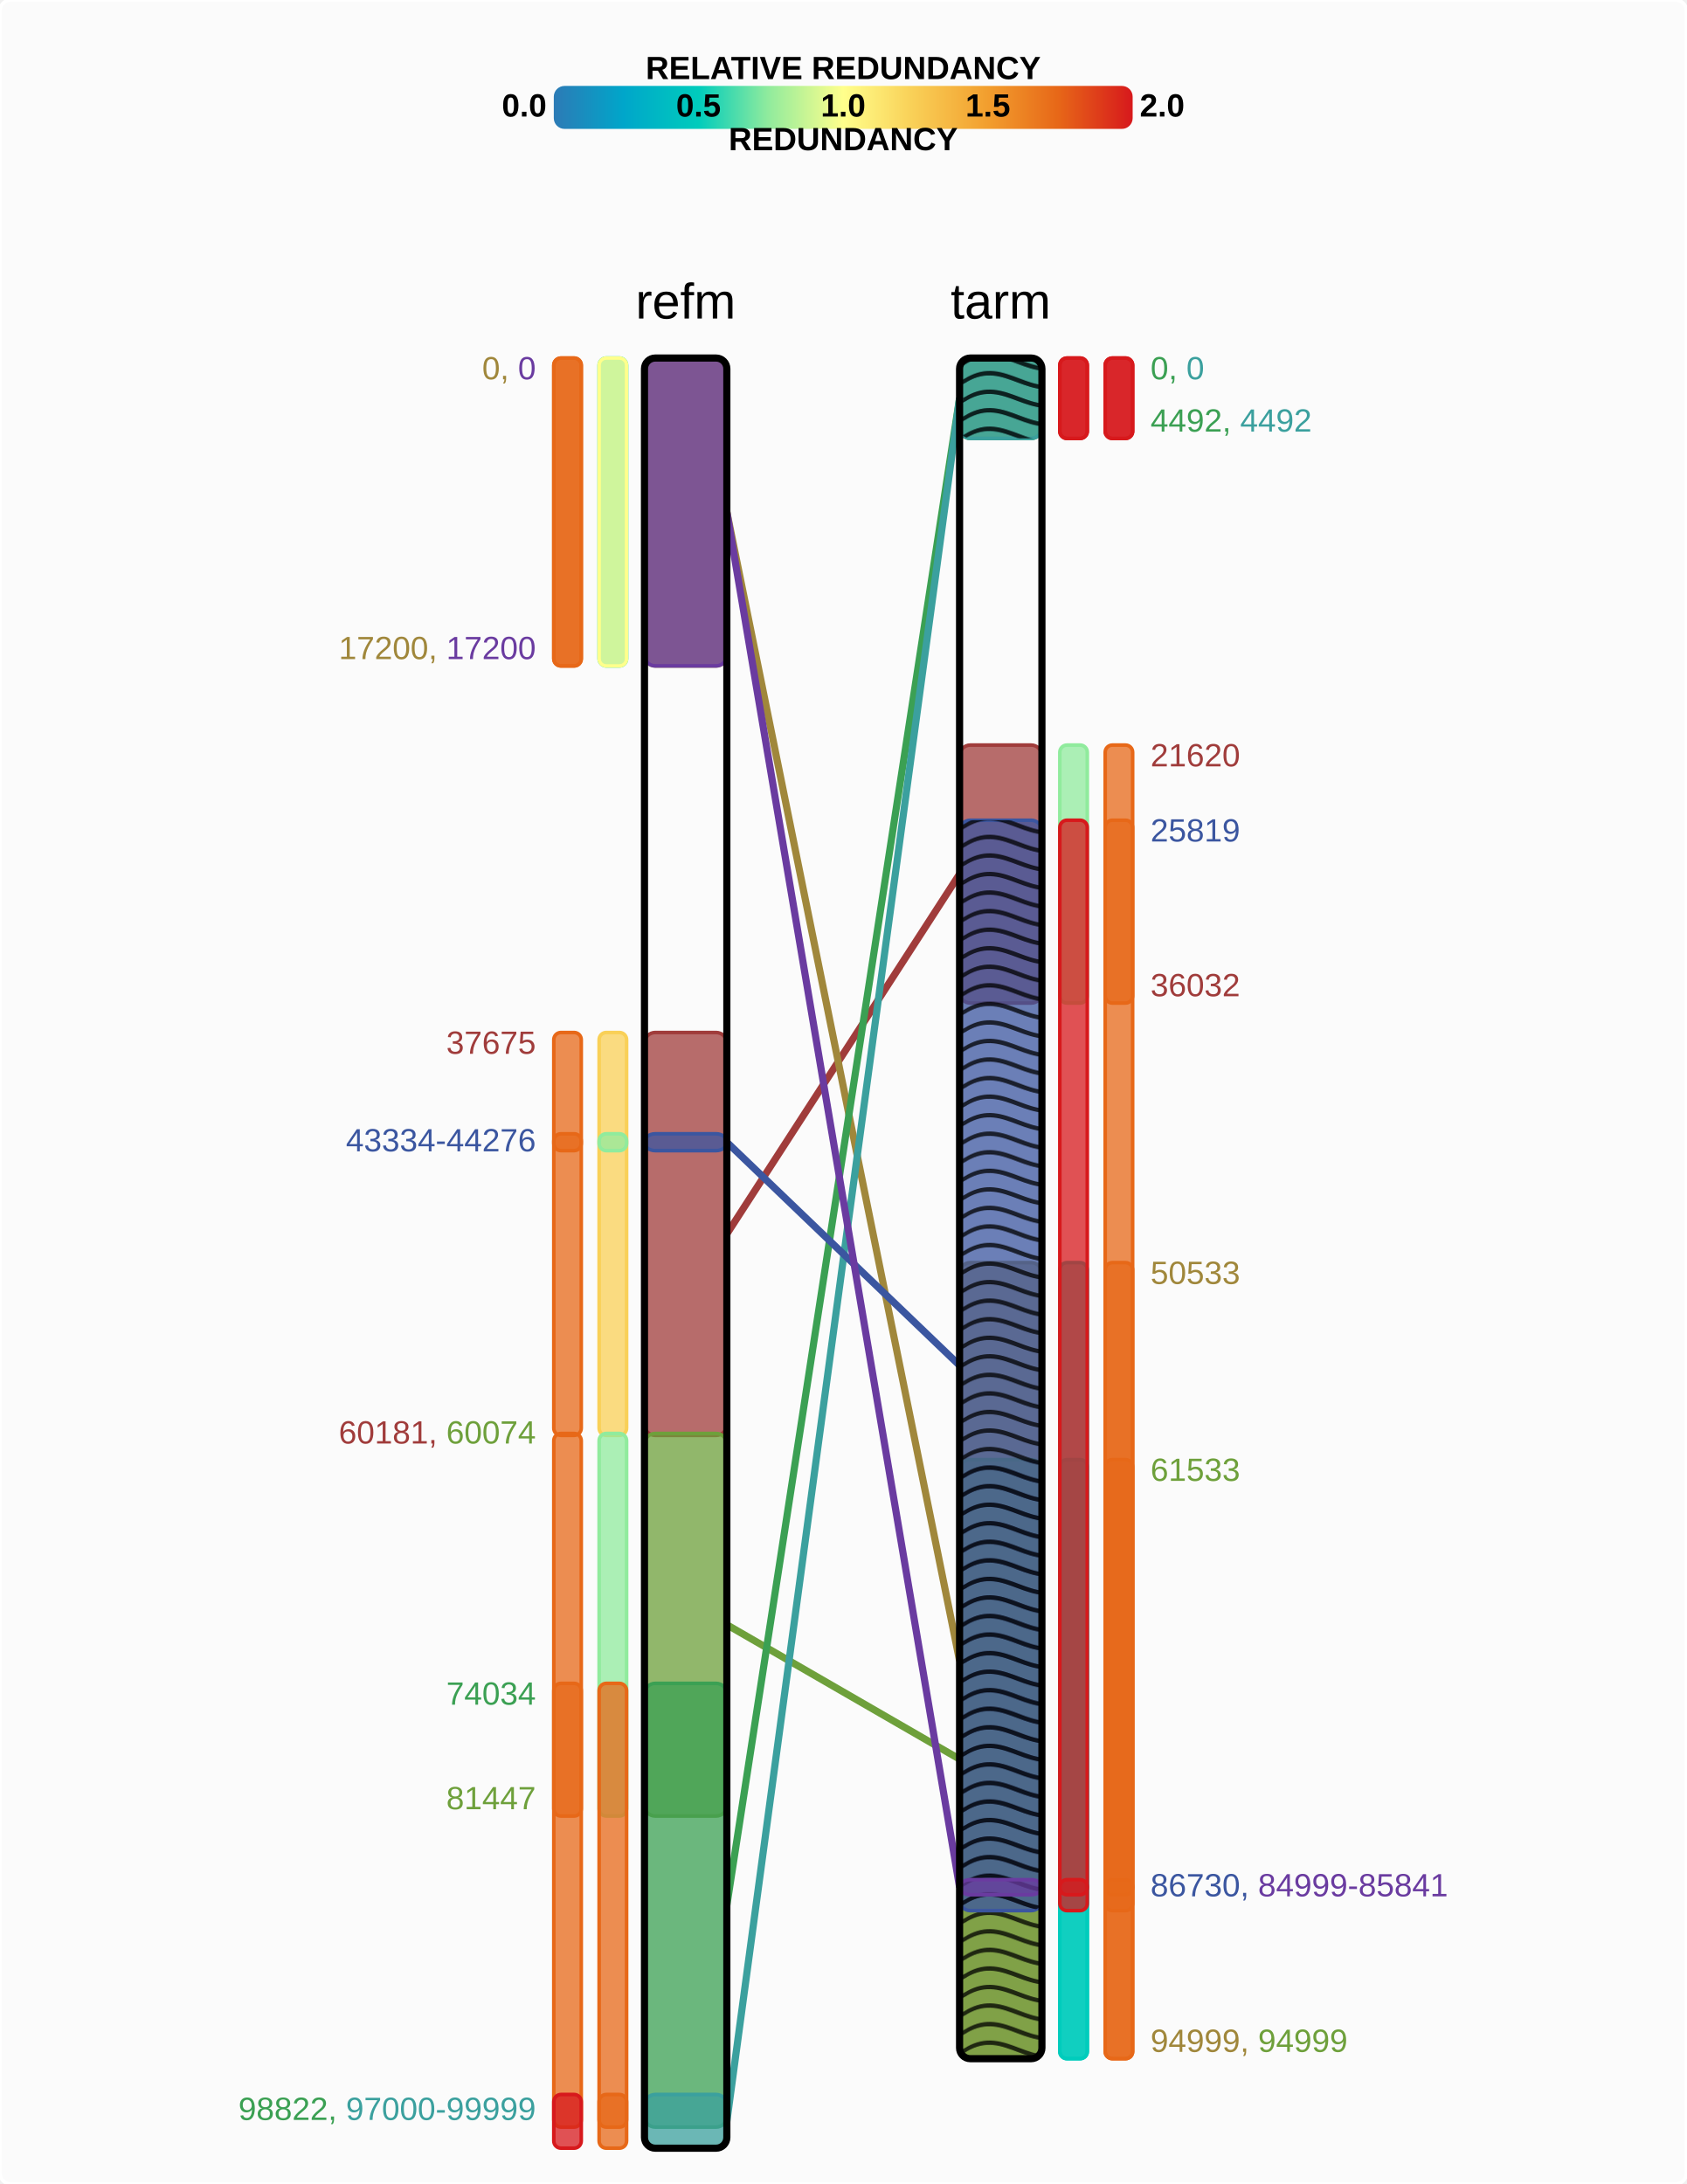
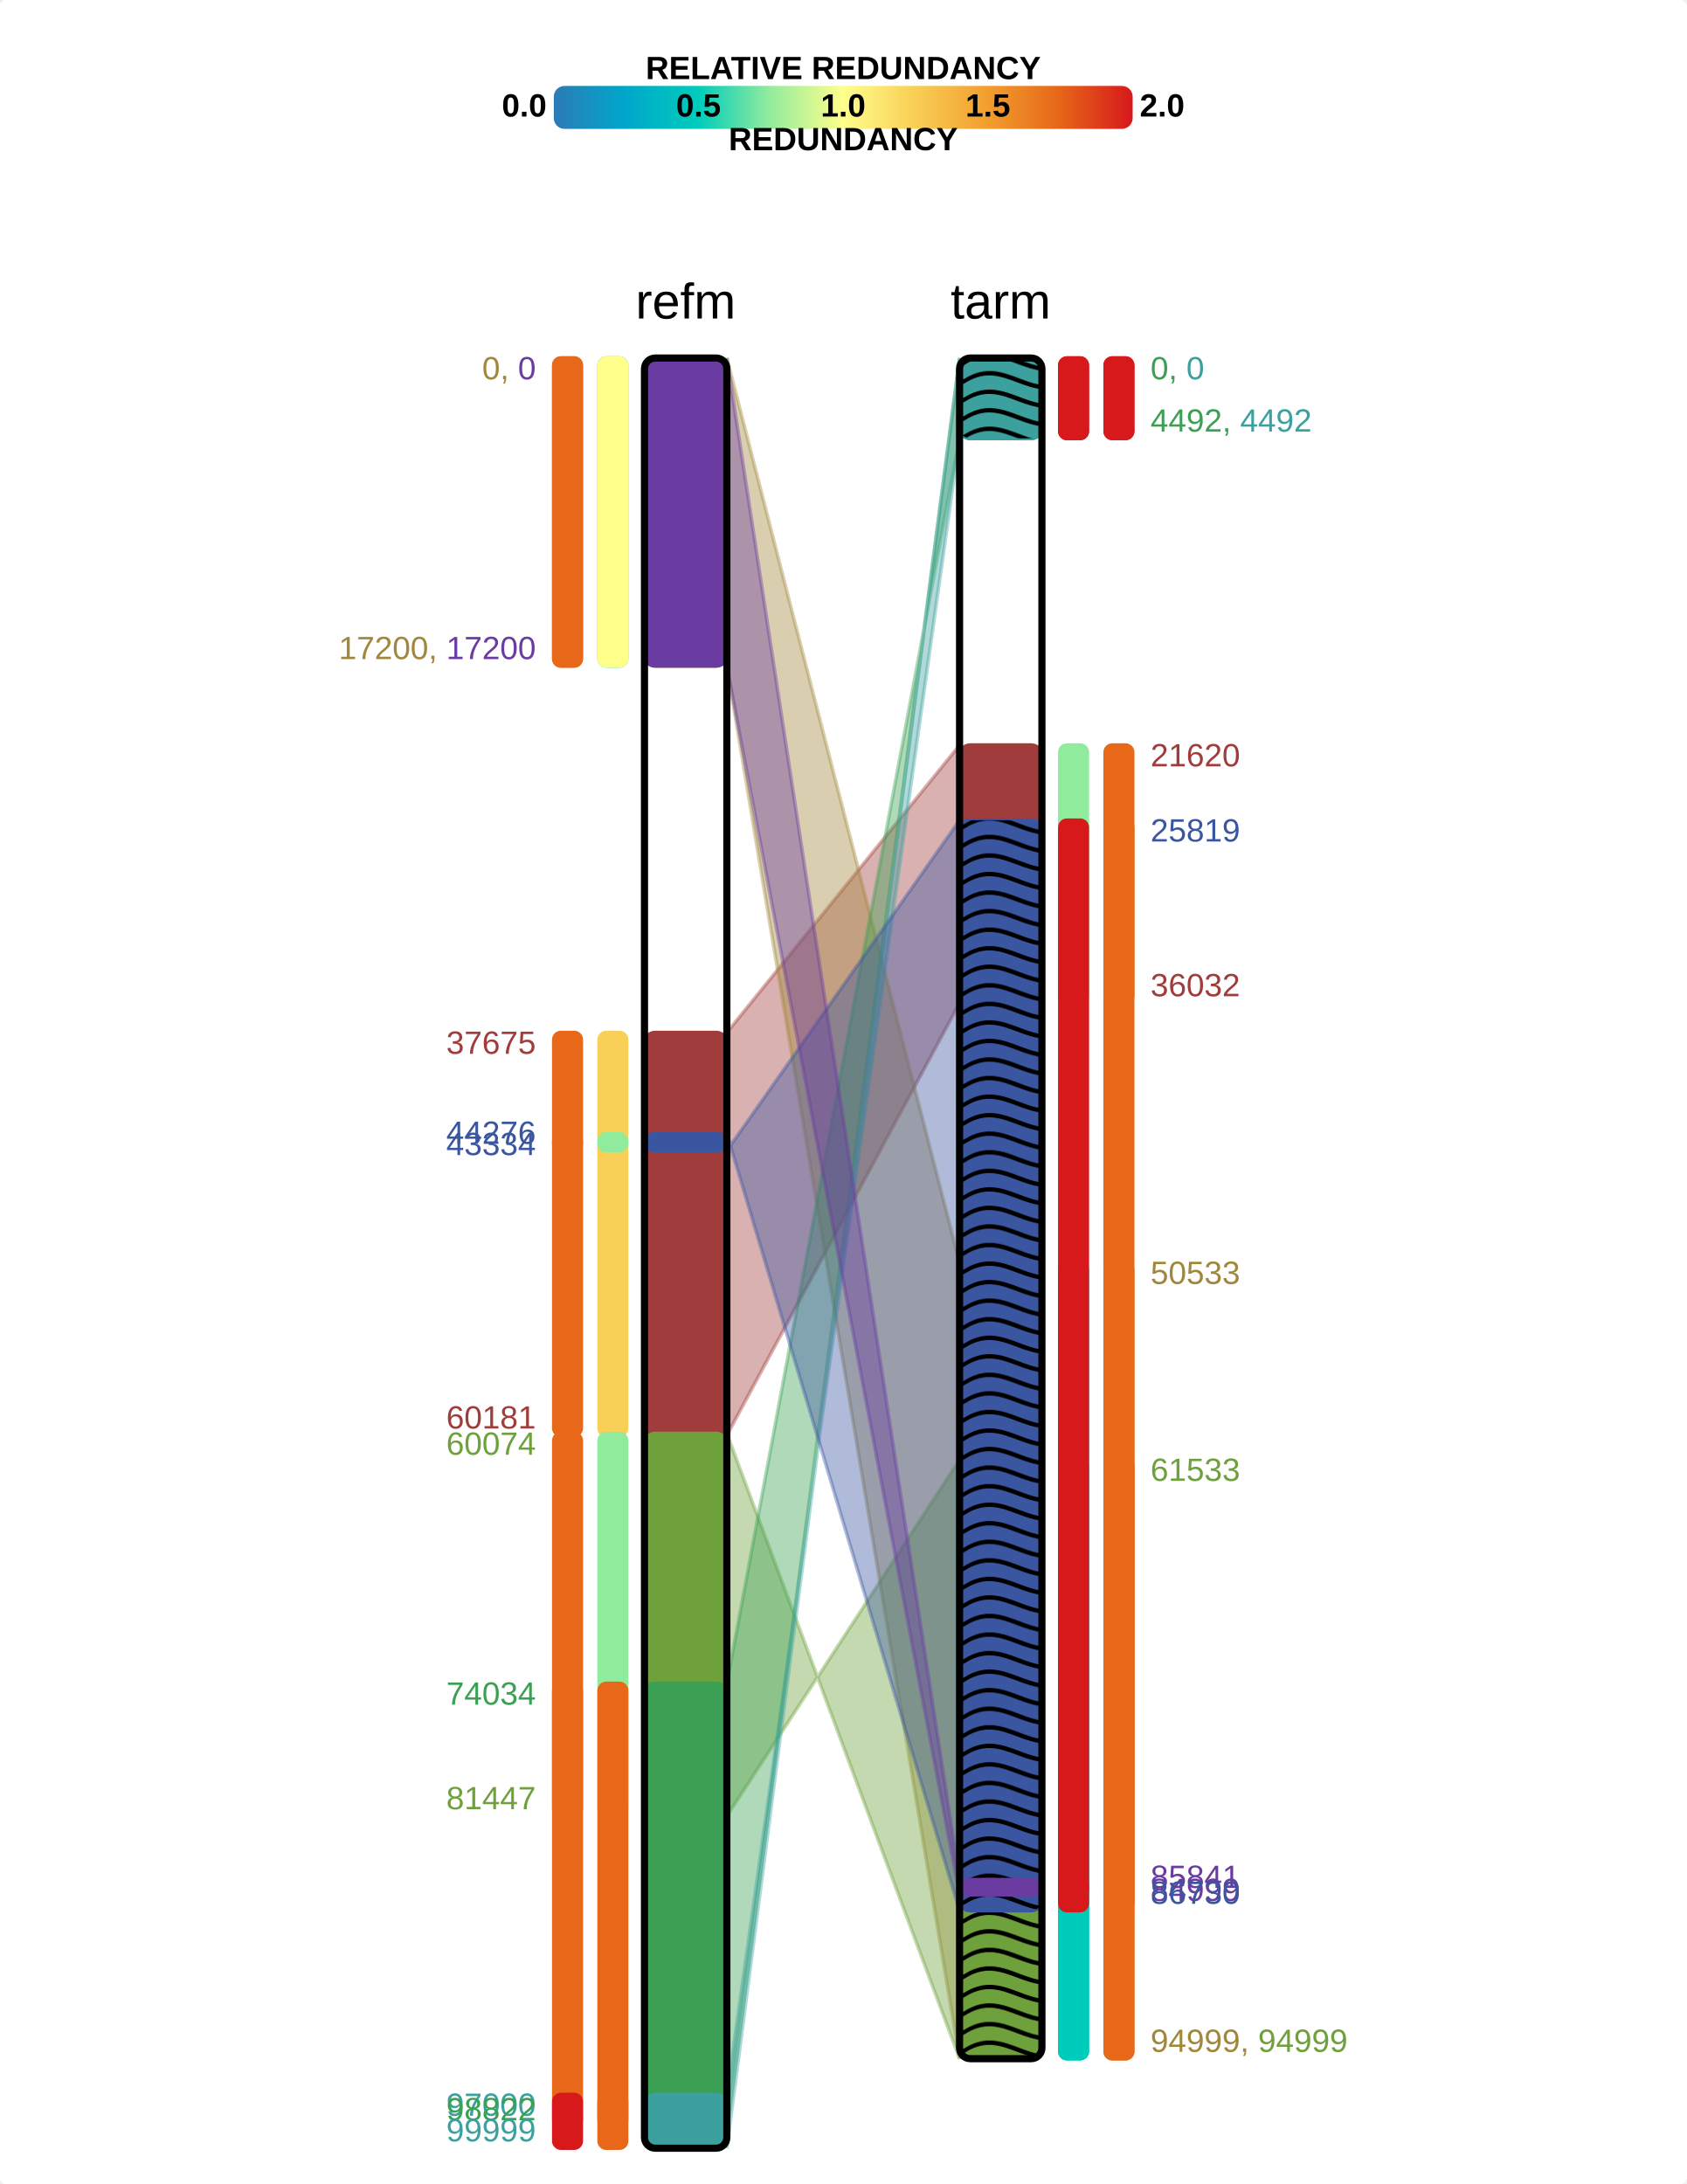
<svg xmlns="http://www.w3.org/2000/svg" width="471" height="610" id="svg2" version="1.1">
  <g id="layer1">
    <defs id="defs6211">
      <pattern id="Polkadots-large" patternTransform="translate(0,0)scale(10,10)" height="10" width="10" patternUnits="userSpaceOnUse">
        <circle id="circle4936" r="0.45" cy="0.810" cx="2.567" style="fill:black;stroke:none" />
        <circle id="circle4938" r="0.45" cy="2.33" cx="3.048" style="fill:black;stroke:none" />
        <circle id="circle4940" r="0.45" cy="2.415" cx="4.418" style="fill:black;stroke:none" />
        <circle id="circle4942" r="0.45" cy="3.029" cx="1.844" style="fill:black;stroke:none" />
        <circle id="circle4944" r="0.45" cy="1.363" cx="6.08" style="fill:black;stroke:none" />
        <circle id="circle4946" r="0.45" cy="4.413" cx="5.819" style="fill:black;stroke:none" />
        <circle id="circle4948" r="0.45" cy="4.048" cx="4.305" style="fill:black;stroke:none" />
        <circle id="circle4950" r="0.45" cy="3.045" cx="5.541" style="fill:black;stroke:none" />
        <circle id="circle4952" r="0.45" cy="5.527" cx="4.785" style="fill:black;stroke:none" />
        <circle id="circle4954" r="0.45" cy="5.184" cx="2.667" style="fill:black;stroke:none" />
        <circle id="circle4956" r="0.45" cy="1.448" cx="7.965" style="fill:black;stroke:none" />
        <circle id="circle4958" r="0.45" cy="5.049" cx="7.047" style="fill:black;stroke:none" />
        <circle id="circle4960" r="0.45" cy="0.895" cx="4.340" style="fill:black;stroke:none" />
        <circle id="circle4962" r="0.45" cy="0.340" cx="7.125" style="fill:black;stroke:none" />
        <circle id="circle4964" r="0.45" cy="1.049" cx="9.553" style="fill:black;stroke:none" />
        <circle id="circle4966" r="0.45" cy="2.689" cx="7.006" style="fill:black;stroke:none" />
        <circle id="circle4968" r="0.45" cy="2.689" cx="8.909" style="fill:black;stroke:none" />
        <circle id="circle4970" r="0.45" cy="4.407" cx="9.315" style="fill:black;stroke:none" />
        <circle id="circle4972" r="0.45" cy="3.870" cx="7.820" style="fill:black;stroke:none" />
        <circle id="circle4974" r="0.45" cy="5.948" cx="8.270" style="fill:black;stroke:none" />
        <circle id="circle4976" r="0.45" cy="7.428" cx="7.973" style="fill:black;stroke:none" />
        <circle id="circle4978" r="0.45" cy="8.072" cx="9.342" style="fill:black;stroke:none" />
        <circle id="circle4980" r="0.45" cy="9.315" cx="8.206" style="fill:black;stroke:none" />
        <circle id="circle4982" r="0.45" cy="9.475" cx="9.682" style="fill:black;stroke:none" />
        <circle id="circle4984" r="0.45" cy="6.186" cx="9.688" style="fill:black;stroke:none" />
        <circle id="circle4986" r="0.45" cy="6.296" cx="3.379" style="fill:black;stroke:none" />
        <circle id="circle4988" r="0.45" cy="8.204" cx="2.871" style="fill:black;stroke:none" />
        <circle id="circle4990" r="0.45" cy="8.719" cx="4.59" style="fill:black;stroke:none" />
        <circle id="circle4992" r="0.45" cy="9.671" cx="3.181" style="fill:black;stroke:none" />
        <circle id="circle4994" r="0.45" cy="7.315" cx="5.734" style="fill:black;stroke:none" />
        <circle id="circle4996" r="0.45" cy="6.513" cx="6.707" style="fill:black;stroke:none" />
        <circle id="circle4998" r="0.45" cy="9.670" cx="5.730" style="fill:black;stroke:none" />
        <circle id="circle5000" r="0.45" cy="8.373" cx="6.535" style="fill:black;stroke:none" />
        <circle id="circle5002" r="0.45" cy="7.154" cx="4.37" style="fill:black;stroke:none" />
        <circle id="circle5004" r="0.45" cy="7.25" cx="0.622" style="fill:black;stroke:none" />
        <circle id="circle5006" r="0.45" cy="5.679" cx="0.831" style="fill:black;stroke:none" />
        <circle id="circle5008" r="0.45" cy="8.519" cx="1.257" style="fill:black;stroke:none" />
        <circle id="circle5010" r="0.45" cy="6.877" cx="1.989" style="fill:black;stroke:none" />
        <circle id="circle5012" r="0.45" cy="3.181" cx="0.374" style="fill:black;stroke:none" />
        <circle id="circle5014" r="0.45" cy="1.664" cx="1.166" style="fill:black;stroke:none" />
        <circle id="circle5016" r="0.45" cy="0.093" cx="1.151" style="fill:black;stroke:none" />
        <circle id="circle5018" r="0.45" cy="10.093" cx="1.151" style="fill:black;stroke:none" />
        <circle id="circle5020" r="0.45" cy="4.451" cx="1.302" style="fill:black;stroke:none" />
        <circle id="circle5022" r="0.45" cy="3.763" cx="3.047" style="fill:black;stroke:none" />
      </pattern>
    </defs>
    <defs id="ffff">
      <pattern id="Wavy" height="5.181" width="30.0" patternUnits="userSpaceOnUse">
        <path id="path5114" d="M 7.597,0.061 C 5.079,-0.187 2.656,0.302 -0.01,1.788 L -0.01,3.061 C 2.773,1.431 5.173,1.052 7.472,1.280 C 9.770,1.508 11.969,2.361 14.253,3.218 C 18.820,4.931 23.804,6.676 30.066,3.061 L 30.062,1.788 C 23.622,5.497 19.246,3.770 14.691,2.061 C 12.413,1.207 10.115,0.311 7.597,0.061 z " style="fill:black;stroke:none;" />
      </pattern>
    </defs>
    <defs id="defs6219">
      <pattern id="xtrace" height="20.0" width="20.0" patternUnits="userSpaceOnUse">
        <path style="fill:#000000;stroke:#000000;stroke-width:0.30;stroke-linecap:butt;stroke-linejoin:miter;stroke-opacity:1;stroke-miterlimit:0;stroke-dasharray:none;fill-opacity:1" d="m 0.0,10.0 25,-25.0 0,5 -25,25 z" id="path7213" />
        <path style="fill:#000000;fill-opacity:1;stroke:#000000;stroke-width:0.30;stroke-linecap:butt;stroke-linejoin:miter;stroke-miterlimit:0;stroke-opacity:1;stroke-dasharray:none" d="m 0.0,30.0 25,-25.0 0,5 -25,25 z" id="path7213-8" />
        <path style="fill:#000000;fill-opacity:1;stroke:#000000;stroke-width:0.30;stroke-linecap:butt;stroke-linejoin:miter;stroke-miterlimit:0;stroke-opacity:1;stroke-dasharray:none" d="m 0.0,50.0 25,-25.0 0,5 -25,25 z" id="path7213-9" />
        <path style="fill:#000000;fill-opacity:1;stroke:#000000;stroke-width:0.30;stroke-linecap:butt;stroke-linejoin:miter;stroke-miterlimit:0;stroke-opacity:1;stroke-dasharray:none" d="m 0.0,70.0 25,-25.0 0,5 -25,25 z" id="path7213-10" />
        <path style="fill:#000000;fill-opacity:1;stroke:#000000;stroke-width:0.30;stroke-linecap:butt;stroke-linejoin:miter;stroke-miterlimit:0;stroke-opacity:1;stroke-dasharray:none" d="m 0.0,90.0 25,-25.0 0,5 -25,25 z" id="path7213-11" />
        <path style="fill:#000000;fill-opacity:1;stroke:#000000;stroke-width:0.30;stroke-linecap:butt;stroke-linejoin:miter;stroke-miterlimit:0;stroke-opacity:1;stroke-dasharray:none" d="m m 0.0,110.0 25,-25.0 0,05 -25,25 z" id="path7213-12" />
      </pattern>
    </defs>
    <defs id="defs4">
      <pattern id="dallas" patternTransform="translate(106.5938,206.9062)" height="4.75" width="4.75" patternUnits="userSpaceOnUse">
        <path style="fill:none;stroke:#000000;stroke-width:1;stroke-linecap:butt;stroke-linejoin:miter;stroke-miterlimit:0;stroke-opacity:1;stroke-dasharray:none" d="m -0.008,2.376 4.763,0" id="path2985" />
        <path style="fill:none;stroke:#000000;stroke-width:1;stroke-linecap:butt;stroke-linejoin:miter;stroke-miterlimit:0;stroke-opacity:1;stroke-dasharray:none" d="m 2.373,-0.006 0,4.763" id="path2985-1" />
      </pattern>
    </defs>
    <defs id="defs4">
      <pattern id="lineX" patternTransform="translate(106.5938,206.9062)" height="4.75" width="4.75" patternUnits="userSpaceOnUse">
        <path style="fill:none;stroke:#000000;stroke-width:1;stroke-linecap:butt;stroke-linejoin:miter;stroke-miterlimit:0;stroke-opacity:1;stroke-dasharray:none" d="m -0.008,2.376 4.763,0" id="path2985" />
      </pattern>
    </defs>
    <defs id="defs4">
      <pattern id="stripeX" patternTransform="translate(106.5938,206.9062)" height="4.75" width="4.75" patternUnits="userSpaceOnUse">
        <path style="fill:none;stroke:#000000;stroke-width:1;stroke-linecap:butt;stroke-linejoin:miter;stroke-miterlimit:0;stroke-opacity:1;stroke-dasharray:none" d="m 2.373,-0.006 0,4.763" id="path2985-1" />
      </pattern>
    </defs>
-     <rect style="fill:white;stroke:white;fill-opacity:0.75;stroke-width:1;stroke-miterlimit:4;stroke-dasharray:none" id="rect3777" width="471.00" height="610.00" x="0.00" y="0.00" ry="3" />
+     <rect style="fill:white;stroke:white;fill-opacity:1;stroke-width:1;stroke-miterlimit:4;stroke-dasharray:none" id="rect3777" width="471.00" height="610.00" x="0.00" y="0.00" ry="3" />
    <text id="tspan3804" x="191.50" y="85.00" dominant-baseline="middle" transform="" style="font-size:14px;font-style:normal;font-variant:normal;font-weight:normal;font-stretch:normal;fill:black;fill-opacity:1;text-align:start;line-height:125%%;writing-mode:lr-tb;text-anchor:middle;font-family:Arial;-inkscape-font-specification:Arial">refm</text>
    <text id="tspan3804" x="279.50" y="85.00" dominant-baseline="middle" transform="" style="font-size:14px;font-style:normal;font-variant:normal;font-weight:normal;font-stretch:normal;fill:black;fill-opacity:1;text-align:start;line-height:125%%;writing-mode:lr-tb;text-anchor:middle;font-family:Arial;-inkscape-font-specification:Arial">tarm</text>
    <text id="tspan3804" x="149.67" y="100.00" dominant-baseline="text-before-edge" transform="" style="font-size:9px;font-style:normal;font-variant:normal;font-weight:normal;font-stretch:normal;fill:black;fill-opacity:1;text-align:start;line-height:125%%;writing-mode:lr-tb;text-anchor:end;font-family:Arial;-inkscape-font-specification:Arial">
      <tspan id="1" style="fill:#A0873B">0, </tspan>
      <tspan id="6" style="fill:#6A3BA0">0</tspan>
    </text>
    <text id="tspan3804" x="149.67" y="186.00" dominant-baseline="text-after-edge" transform="" style="font-size:9px;font-style:normal;font-variant:normal;font-weight:normal;font-stretch:normal;fill:black;fill-opacity:1;text-align:start;line-height:125%%;writing-mode:lr-tb;text-anchor:end;font-family:Arial;-inkscape-font-specification:Arial">
      <tspan id="1" style="fill:#A0873B">17200, </tspan>
      <tspan id="6" style="fill:#6A3BA0">17200</tspan>
    </text>
    <text id="tspan3804" x="149.67" y="288.38" dominant-baseline="text-before-edge" transform="" style="font-size:9px;font-style:normal;font-variant:normal;font-weight:normal;font-stretch:normal;fill:black;fill-opacity:1;text-align:start;line-height:125%%;writing-mode:lr-tb;text-anchor:end;font-family:Arial;-inkscape-font-specification:Arial">
      <tspan id="0" style="fill:#A03C3B">37675</tspan>
    </text>
-     <text id="tspan3804" x="149.67" y="319.02" dominant-baseline="middle" transform="" style="font-size:9px;font-style:normal;font-variant:normal;font-weight:normal;font-stretch:normal;fill:black;fill-opacity:1;text-align:start;line-height:125%%;writing-mode:lr-tb;text-anchor:end;font-family:Arial;-inkscape-font-specification:Arial">
-       <tspan id="5" style="fill:#3B56A0">43334-44276</tspan>
-     </text>
-     <text id="tspan3804" x="149.67" y="400.63" dominant-baseline="middle" transform="" style="font-size:9px;font-style:normal;font-variant:normal;font-weight:normal;font-stretch:normal;fill:black;fill-opacity:1;text-align:start;line-height:125%%;writing-mode:lr-tb;text-anchor:end;font-family:Arial;-inkscape-font-specification:Arial">
-       <tspan id="0" style="fill:#A03C3B">60181, </tspan>
+     <text id="tspan3804" x="149.67" y="316.67" dominant-baseline="text-before-edge" transform="" style="font-size:9px;font-style:normal;font-variant:normal;font-weight:normal;font-stretch:normal;fill:black;fill-opacity:1;text-align:start;line-height:125%%;writing-mode:lr-tb;text-anchor:end;font-family:Arial;-inkscape-font-specification:Arial">
+       <tspan id="5" style="fill:#3B56A0">43334</tspan>
+     </text>
+     <text id="tspan3804" x="149.67" y="321.38" dominant-baseline="text-after-edge" transform="" style="font-size:9px;font-style:normal;font-variant:normal;font-weight:normal;font-stretch:normal;fill:black;fill-opacity:1;text-align:start;line-height:125%%;writing-mode:lr-tb;text-anchor:end;font-family:Arial;-inkscape-font-specification:Arial">
+       <tspan id="5" style="fill:#3B56A0">44276</tspan>
+     </text>
+     <text id="tspan3804" x="149.67" y="400.37" dominant-baseline="text-before-edge" transform="" style="font-size:9px;font-style:normal;font-variant:normal;font-weight:normal;font-stretch:normal;fill:black;fill-opacity:1;text-align:start;line-height:125%%;writing-mode:lr-tb;text-anchor:end;font-family:Arial;-inkscape-font-specification:Arial">
      <tspan id="2" style="fill:#6EA03B">60074</tspan>
+     </text>
+     <text id="tspan3804" x="149.67" y="400.90" dominant-baseline="text-after-edge" transform="" style="font-size:9px;font-style:normal;font-variant:normal;font-weight:normal;font-stretch:normal;fill:black;fill-opacity:1;text-align:start;line-height:125%%;writing-mode:lr-tb;text-anchor:end;font-family:Arial;-inkscape-font-specification:Arial">
+       <tspan id="0" style="fill:#A03C3B">60181</tspan>
    </text>
    <text id="tspan3804" x="149.67" y="470.17" dominant-baseline="text-before-edge" transform="" style="font-size:9px;font-style:normal;font-variant:normal;font-weight:normal;font-stretch:normal;fill:black;fill-opacity:1;text-align:start;line-height:125%%;writing-mode:lr-tb;text-anchor:end;font-family:Arial;-inkscape-font-specification:Arial">
      <tspan id="3" style="fill:#3BA053">74034</tspan>
    </text>
    <text id="tspan3804" x="149.67" y="507.24" dominant-baseline="text-after-edge" transform="" style="font-size:9px;font-style:normal;font-variant:normal;font-weight:normal;font-stretch:normal;fill:black;fill-opacity:1;text-align:start;line-height:125%%;writing-mode:lr-tb;text-anchor:end;font-family:Arial;-inkscape-font-specification:Arial">
      <tspan id="2" style="fill:#6EA03B">81447</tspan>
    </text>
-     <text id="tspan3804" x="149.67" y="589.56" dominant-baseline="middle" transform="" style="font-size:9px;font-style:normal;font-variant:normal;font-weight:normal;font-stretch:normal;fill:black;fill-opacity:1;text-align:start;line-height:125%%;writing-mode:lr-tb;text-anchor:end;font-family:Arial;-inkscape-font-specification:Arial">
-       <tspan id="3" style="fill:#3BA053">98822, </tspan>
-       <tspan id="4" style="fill:#3BA09E">97000-99999</tspan>
+     <text id="tspan3804" x="149.67" y="585.00" dominant-baseline="text-before-edge" transform="" style="font-size:9px;font-style:normal;font-variant:normal;font-weight:normal;font-stretch:normal;fill:black;fill-opacity:1;text-align:start;line-height:125%%;writing-mode:lr-tb;text-anchor:end;font-family:Arial;-inkscape-font-specification:Arial">
+       <tspan id="4" style="fill:#3BA09E">97000</tspan>
+     </text>
+     <text id="tspan3804" x="149.67" y="594.11" dominant-baseline="text-after-edge" transform="" style="font-size:9px;font-style:normal;font-variant:normal;font-weight:normal;font-stretch:normal;fill:black;fill-opacity:1;text-align:start;line-height:125%%;writing-mode:lr-tb;text-anchor:end;font-family:Arial;-inkscape-font-specification:Arial">
+       <tspan id="3" style="fill:#3BA053">98822</tspan>
+     </text>
+     <text id="tspan3804" x="149.67" y="600.00" dominant-baseline="text-after-edge" transform="" style="font-size:9px;font-style:normal;font-variant:normal;font-weight:normal;font-stretch:normal;fill:black;fill-opacity:1;text-align:start;line-height:125%%;writing-mode:lr-tb;text-anchor:end;font-family:Arial;-inkscape-font-specification:Arial">
+       <tspan id="4" style="fill:#3BA09E">99999</tspan>
    </text>
    <text id="tspan3804" x="321.33" y="100.00" dominant-baseline="text-before-edge" transform="" style="font-size:9px;font-style:normal;font-variant:normal;font-weight:normal;font-stretch:normal;fill:black;fill-opacity:1;text-align:start;line-height:125%%;writing-mode:lr-tb;text-anchor:start;font-family:Arial;-inkscape-font-specification:Arial">
      <tspan id="3" style="fill:#3BA053">0, </tspan>
      <tspan id="4" style="fill:#3BA09E">0</tspan>
    </text>
    <text id="tspan3804" x="321.33" y="122.46" dominant-baseline="text-after-edge" transform="" style="font-size:9px;font-style:normal;font-variant:normal;font-weight:normal;font-stretch:normal;fill:black;fill-opacity:1;text-align:start;line-height:125%%;writing-mode:lr-tb;text-anchor:start;font-family:Arial;-inkscape-font-specification:Arial">
      <tspan id="3" style="fill:#3BA053">4492, </tspan>
      <tspan id="4" style="fill:#3BA09E">4492</tspan>
    </text>
    <text id="tspan3804" x="321.33" y="208.10" dominant-baseline="text-before-edge" transform="" style="font-size:9px;font-style:normal;font-variant:normal;font-weight:normal;font-stretch:normal;fill:black;fill-opacity:1;text-align:start;line-height:125%%;writing-mode:lr-tb;text-anchor:start;font-family:Arial;-inkscape-font-specification:Arial">
      <tspan id="0" style="fill:#A03C3B">21620</tspan>
    </text>
    <text id="tspan3804" x="321.33" y="229.09" dominant-baseline="text-before-edge" transform="" style="font-size:9px;font-style:normal;font-variant:normal;font-weight:normal;font-stretch:normal;fill:black;fill-opacity:1;text-align:start;line-height:125%%;writing-mode:lr-tb;text-anchor:start;font-family:Arial;-inkscape-font-specification:Arial">
      <tspan id="5" style="fill:#3B56A0">25819</tspan>
    </text>
    <text id="tspan3804" x="321.33" y="280.16" dominant-baseline="text-after-edge" transform="" style="font-size:9px;font-style:normal;font-variant:normal;font-weight:normal;font-stretch:normal;fill:black;fill-opacity:1;text-align:start;line-height:125%%;writing-mode:lr-tb;text-anchor:start;font-family:Arial;-inkscape-font-specification:Arial">
      <tspan id="0" style="fill:#A03C3B">36032</tspan>
    </text>
    <text id="tspan3804" x="321.33" y="352.66" dominant-baseline="text-before-edge" transform="" style="font-size:9px;font-style:normal;font-variant:normal;font-weight:normal;font-stretch:normal;fill:black;fill-opacity:1;text-align:start;line-height:125%%;writing-mode:lr-tb;text-anchor:start;font-family:Arial;-inkscape-font-specification:Arial">
      <tspan id="1" style="fill:#A0873B">50533</tspan>
    </text>
    <text id="tspan3804" x="321.33" y="407.67" dominant-baseline="text-before-edge" transform="" style="font-size:9px;font-style:normal;font-variant:normal;font-weight:normal;font-stretch:normal;fill:black;fill-opacity:1;text-align:start;line-height:125%%;writing-mode:lr-tb;text-anchor:start;font-family:Arial;-inkscape-font-specification:Arial">
      <tspan id="2" style="fill:#6EA03B">61533</tspan>
    </text>
-     <text id="tspan3804" x="321.33" y="527.10" dominant-baseline="middle" transform="" style="font-size:9px;font-style:normal;font-variant:normal;font-weight:normal;font-stretch:normal;fill:black;fill-opacity:1;text-align:start;line-height:125%%;writing-mode:lr-tb;text-anchor:start;font-family:Arial;-inkscape-font-specification:Arial">
-       <tspan id="5" style="fill:#3B56A0">86730, </tspan>
-       <tspan id="6" style="fill:#6A3BA0">84999-85841</tspan>
+     <text id="tspan3804" x="321.33" y="525.00" dominant-baseline="text-before-edge" transform="" style="font-size:9px;font-style:normal;font-variant:normal;font-weight:normal;font-stretch:normal;fill:black;fill-opacity:1;text-align:start;line-height:125%%;writing-mode:lr-tb;text-anchor:start;font-family:Arial;-inkscape-font-specification:Arial">
+       <tspan id="6" style="fill:#6A3BA0">84999</tspan>
+     </text>
+     <text id="tspan3804" x="321.33" y="529.20" dominant-baseline="text-after-edge" transform="" style="font-size:9px;font-style:normal;font-variant:normal;font-weight:normal;font-stretch:normal;fill:black;fill-opacity:1;text-align:start;line-height:125%%;writing-mode:lr-tb;text-anchor:start;font-family:Arial;-inkscape-font-specification:Arial">
+       <tspan id="6" style="fill:#6A3BA0">85841</tspan>
+     </text>
+     <text id="tspan3804" x="321.33" y="533.65" dominant-baseline="text-after-edge" transform="" style="font-size:9px;font-style:normal;font-variant:normal;font-weight:normal;font-stretch:normal;fill:black;fill-opacity:1;text-align:start;line-height:125%%;writing-mode:lr-tb;text-anchor:start;font-family:Arial;-inkscape-font-specification:Arial">
+       <tspan id="5" style="fill:#3B56A0">86730</tspan>
    </text>
    <text id="tspan3804" x="321.33" y="575.00" dominant-baseline="text-after-edge" transform="" style="font-size:9px;font-style:normal;font-variant:normal;font-weight:normal;font-stretch:normal;fill:black;fill-opacity:1;text-align:start;line-height:125%%;writing-mode:lr-tb;text-anchor:start;font-family:Arial;-inkscape-font-specification:Arial">
      <tspan id="1" style="fill:#A0873B">94999, </tspan>
      <tspan id="2" style="fill:#6EA03B">94999</tspan>
    </text>
-     <rect style="fill:#A03C3B;stroke:#A03C3B;fill-opacity:0.75;stroke-width:1;stroke-miterlimit:4;stroke-dasharray:none" id="rect3777" width="23.00" height="112.53" x="180.00" y="288.38" ry="3" />
-     <rect style="fill:#f9d057;stroke:#f9d057;fill-opacity:0.75;stroke-width:1;stroke-miterlimit:4;stroke-dasharray:none" id="rect3777" width="7.67" height="112.53" x="167.33" y="288.38" ry="2" />
-     <rect style="fill:#e76818;stroke:#e76818;fill-opacity:0.75;stroke-width:1;stroke-miterlimit:4;stroke-dasharray:none" id="rect3777" width="7.67" height="112.53" x="154.67" y="288.38" ry="2" />
-     <rect style="fill:#A03C3B;stroke:#A03C3B;fill-opacity:0.75;stroke-width:1;stroke-miterlimit:4;stroke-dasharray:none" id="rect3777" width="23.00" height="72.06" x="268.00" y="208.10" ry="3" />
-     <rect style="fill:#90eb9d;stroke:#90eb9d;fill-opacity:0.75;stroke-width:1;stroke-miterlimit:4;stroke-dasharray:none" id="rect3777" width="7.67" height="72.06" x="296.00" y="208.10" ry="2" />
-     <rect style="fill:#e76818;stroke:#e76818;fill-opacity:0.75;stroke-width:1;stroke-miterlimit:4;stroke-dasharray:none" id="rect3777" width="7.67" height="72.06" x="308.67" y="208.10" ry="2" />
-     <line x1="203.00" y1="344.64" x2="268.00" y2="244.13" style="stroke:#A03C3B;stroke-width:2.00" />
-     <rect style="fill:#A0873B;stroke:#A0873B;fill-opacity:0.75;stroke-width:1;stroke-miterlimit:4;stroke-dasharray:none" id="rect3777" width="23.00" height="86.00" x="180.00" y="100.00" ry="3" />
-     <rect style="fill:#00ccbc;stroke:#00ccbc;fill-opacity:0.75;stroke-width:1;stroke-miterlimit:4;stroke-dasharray:none" id="rect3777" width="7.67" height="86.00" x="167.33" y="100.00" ry="2" />
-     <rect style="fill:#e76818;stroke:#e76818;fill-opacity:0.75;stroke-width:1;stroke-miterlimit:4;stroke-dasharray:none" id="rect3777" width="7.67" height="86.00" x="154.67" y="100.00" ry="2" />
-     <rect style="fill:#A0873B;stroke:#A0873B;fill-opacity:0.75;stroke-width:1;stroke-miterlimit:4;stroke-dasharray:none" id="rect3777" width="23.00" height="222.33" x="268.00" y="352.66" ry="3" />
-     <rect style="fill:#00ccbc;stroke:#00ccbc;fill-opacity:0.75;stroke-width:1;stroke-miterlimit:4;stroke-dasharray:none" id="rect3777" width="7.67" height="222.33" x="296.00" y="352.66" ry="2" />
-     <rect style="fill:#e76818;stroke:#e76818;fill-opacity:0.75;stroke-width:1;stroke-miterlimit:4;stroke-dasharray:none" id="rect3777" width="7.67" height="222.33" x="308.67" y="352.66" ry="2" />
-     <line x1="203.00" y1="143.00" x2="268.00" y2="463.83" style="stroke:#A0873B;stroke-width:2.00" />
-     <rect style="fill:#6EA03B;stroke:#6EA03B;fill-opacity:0.75;stroke-width:1;stroke-miterlimit:4;stroke-dasharray:none" id="rect3777" width="23.00" height="106.86" x="180.00" y="400.37" ry="3" />
-     <rect style="fill:#90eb9d;stroke:#90eb9d;fill-opacity:0.75;stroke-width:1;stroke-miterlimit:4;stroke-dasharray:none" id="rect3777" width="7.67" height="106.86" x="167.33" y="400.37" ry="2" />
-     <rect style="fill:#e76818;stroke:#e76818;fill-opacity:0.75;stroke-width:1;stroke-miterlimit:4;stroke-dasharray:none" id="rect3777" width="7.67" height="106.86" x="154.67" y="400.37" ry="2" />
-     <rect style="fill:#6EA03B;stroke:#6EA03B;fill-opacity:0.75;stroke-width:1;stroke-miterlimit:4;stroke-dasharray:none" id="rect3777" width="23.00" height="167.33" x="268.00" y="407.67" ry="3" />
-     <rect style="fill-opacity:0.75;stroke-width:2;stroke-miterlimit:4;stroke-dasharray:none;fill:url(#Wavy);fill-rule:nonzero;opacity:1" id="rect6217" width="23.00" height="167.33" x="268.00" y="407.67" ry="3" />
-     <rect style="fill:#00ccbc;stroke:#00ccbc;fill-opacity:0.75;stroke-width:1;stroke-miterlimit:4;stroke-dasharray:none" id="rect3777" width="7.67" height="167.33" x="296.00" y="407.67" ry="2" />
-     <rect style="fill:#e76818;stroke:#e76818;fill-opacity:0.75;stroke-width:1;stroke-miterlimit:4;stroke-dasharray:none" id="rect3777" width="7.67" height="167.33" x="308.67" y="407.67" ry="2" />
-     <line x1="203.00" y1="453.80" x2="268.00" y2="491.33" style="stroke:#6EA03B;stroke-width:2.00" />
-     <rect style="fill:#3BA053;stroke:#3BA053;fill-opacity:0.75;stroke-width:1;stroke-miterlimit:4;stroke-dasharray:none" id="rect3777" width="23.00" height="123.94" x="180.00" y="470.17" ry="3" />
-     <rect style="fill:#e76818;stroke:#e76818;fill-opacity:0.75;stroke-width:1;stroke-miterlimit:4;stroke-dasharray:none" id="rect3777" width="7.67" height="123.94" x="167.33" y="470.17" ry="2" />
-     <rect style="fill:#e76818;stroke:#e76818;fill-opacity:0.75;stroke-width:1;stroke-miterlimit:4;stroke-dasharray:none" id="rect3777" width="7.67" height="123.94" x="154.67" y="470.17" ry="2" />
-     <rect style="fill:#3BA053;stroke:#3BA053;fill-opacity:0.75;stroke-width:1;stroke-miterlimit:4;stroke-dasharray:none" id="rect3777" width="23.00" height="22.46" x="268.00" y="100.00" ry="3" />
-     <rect style="fill-opacity:0.75;stroke-width:2;stroke-miterlimit:4;stroke-dasharray:none;fill:url(#Wavy);fill-rule:nonzero;opacity:1" id="rect6217" width="23.00" height="22.46" x="268.00" y="100.00" ry="3" />
-     <rect style="fill:#d7191c;stroke:#d7191c;fill-opacity:0.75;stroke-width:1;stroke-miterlimit:4;stroke-dasharray:none" id="rect3777" width="7.67" height="22.46" x="296.00" y="100.00" ry="2" />
-     <rect style="fill:#d7191c;stroke:#d7191c;fill-opacity:0.75;stroke-width:1;stroke-miterlimit:4;stroke-dasharray:none" id="rect3777" width="7.67" height="22.46" x="308.67" y="100.00" ry="2" />
-     <line x1="203.00" y1="532.14" x2="268.00" y2="111.23" style="stroke:#3BA053;stroke-width:2.00" />
-     <rect style="fill:#3BA09E;stroke:#3BA09E;fill-opacity:0.75;stroke-width:1;stroke-miterlimit:4;stroke-dasharray:none" id="rect3777" width="23.00" height="14.99" x="180.00" y="585.00" ry="3" />
-     <rect style="fill:#e76818;stroke:#e76818;fill-opacity:0.75;stroke-width:1;stroke-miterlimit:4;stroke-dasharray:none" id="rect3777" width="7.67" height="14.99" x="167.33" y="585.00" ry="2" />
-     <rect style="fill:#d7191c;stroke:#d7191c;fill-opacity:0.75;stroke-width:1;stroke-miterlimit:4;stroke-dasharray:none" id="rect3777" width="7.67" height="14.99" x="154.67" y="585.00" ry="2" />
-     <rect style="fill:#3BA09E;stroke:#3BA09E;fill-opacity:0.75;stroke-width:1;stroke-miterlimit:4;stroke-dasharray:none" id="rect3777" width="23.00" height="22.46" x="268.00" y="100.00" ry="3" />
-     <rect style="fill-opacity:0.75;stroke-width:2;stroke-miterlimit:4;stroke-dasharray:none;fill:url(#Wavy);fill-rule:nonzero;opacity:1" id="rect6217" width="23.00" height="22.46" x="268.00" y="100.00" ry="3" />
-     <rect style="fill:#d7191c;stroke:#d7191c;fill-opacity:0.75;stroke-width:1;stroke-miterlimit:4;stroke-dasharray:none" id="rect3777" width="7.67" height="22.46" x="296.00" y="100.00" ry="2" />
-     <rect style="fill:#d7191c;stroke:#d7191c;fill-opacity:0.75;stroke-width:1;stroke-miterlimit:4;stroke-dasharray:none" id="rect3777" width="7.67" height="22.46" x="308.67" y="100.00" ry="2" />
-     <line x1="203.00" y1="592.50" x2="268.00" y2="111.23" style="stroke:#3BA09E;stroke-width:2.00" />
-     <rect style="fill:#3B56A0;stroke:#3B56A0;fill-opacity:0.75;stroke-width:1;stroke-miterlimit:4;stroke-dasharray:none" id="rect3777" width="23.00" height="4.71" x="180.00" y="316.67" ry="3" />
-     <rect style="fill:#90eb9d;stroke:#90eb9d;fill-opacity:0.75;stroke-width:1;stroke-miterlimit:4;stroke-dasharray:none" id="rect3777" width="7.67" height="4.71" x="167.33" y="316.67" ry="2" />
-     <rect style="fill:#e76818;stroke:#e76818;fill-opacity:0.75;stroke-width:1;stroke-miterlimit:4;stroke-dasharray:none" id="rect3777" width="7.67" height="4.71" x="154.67" y="316.67" ry="2" />
-     <rect style="fill:#3B56A0;stroke:#3B56A0;fill-opacity:0.75;stroke-width:1;stroke-miterlimit:4;stroke-dasharray:none" id="rect3777" width="23.00" height="304.56" x="268.00" y="229.09" ry="3" />
-     <rect style="fill-opacity:0.75;stroke-width:2;stroke-miterlimit:4;stroke-dasharray:none;fill:url(#Wavy);fill-rule:nonzero;opacity:1" id="rect6217" width="23.00" height="304.56" x="268.00" y="229.09" ry="3" />
-     <rect style="fill:#d7191c;stroke:#d7191c;fill-opacity:0.75;stroke-width:1;stroke-miterlimit:4;stroke-dasharray:none" id="rect3777" width="7.67" height="304.56" x="296.00" y="229.09" ry="2" />
-     <rect style="fill:#e76818;stroke:#e76818;fill-opacity:0.75;stroke-width:1;stroke-miterlimit:4;stroke-dasharray:none" id="rect3777" width="7.67" height="304.56" x="308.67" y="229.09" ry="2" />
-     <line x1="203.00" y1="319.02" x2="268.00" y2="381.37" style="stroke:#3B56A0;stroke-width:2.00" />
-     <rect style="fill:#6A3BA0;stroke:#6A3BA0;fill-opacity:0.75;stroke-width:1;stroke-miterlimit:4;stroke-dasharray:none" id="rect3777" width="23.00" height="86.00" x="180.00" y="100.00" ry="3" />
-     <rect style="fill:#ffff8c;stroke:#ffff8c;fill-opacity:0.75;stroke-width:1;stroke-miterlimit:4;stroke-dasharray:none" id="rect3777" width="7.67" height="86.00" x="167.33" y="100.00" ry="2" />
-     <rect style="fill:#e76818;stroke:#e76818;fill-opacity:0.75;stroke-width:1;stroke-miterlimit:4;stroke-dasharray:none" id="rect3777" width="7.67" height="86.00" x="154.67" y="100.00" ry="2" />
-     <rect style="fill:#6A3BA0;stroke:#6A3BA0;fill-opacity:0.75;stroke-width:1;stroke-miterlimit:4;stroke-dasharray:none" id="rect3777" width="23.00" height="4.21" x="268.00" y="525.00" ry="3" />
-     <rect style="fill:#d7191c;stroke:#d7191c;fill-opacity:0.75;stroke-width:1;stroke-miterlimit:4;stroke-dasharray:none" id="rect3777" width="7.67" height="4.21" x="296.00" y="525.00" ry="2" />
-     <rect style="fill:#e76818;stroke:#e76818;fill-opacity:0.75;stroke-width:1;stroke-miterlimit:4;stroke-dasharray:none" id="rect3777" width="7.67" height="4.21" x="308.67" y="525.00" ry="2" />
-     <line x1="203.00" y1="143.00" x2="268.00" y2="527.10" style="stroke:#6A3BA0;stroke-width:2.00" />
+     <rect style="fill:#A03C3B;stroke:#A03C3B;fill-opacity:1.00;stroke-width:1;stroke-miterlimit:4;stroke-dasharray:none" id="rect3777" width="23.00" height="112.53" x="180.00" y="288.38" ry="3" />
+     <rect style="fill:#f9d057;stroke:#f9d057;fill-opacity:1.00;stroke-width:1;stroke-miterlimit:4;stroke-dasharray:none" id="rect3777" width="7.67" height="112.53" x="167.33" y="288.38" ry="2" />
+     <rect style="fill:#e76818;stroke:#e76818;fill-opacity:1.00;stroke-width:1;stroke-miterlimit:4;stroke-dasharray:none" id="rect3777" width="7.67" height="112.53" x="154.67" y="288.38" ry="2" />
+     <rect style="fill:#A03C3B;stroke:#A03C3B;fill-opacity:1.00;stroke-width:1;stroke-miterlimit:4;stroke-dasharray:none" id="rect3777" width="23.00" height="72.06" x="268.00" y="208.10" ry="3" />
+     <rect style="fill:#90eb9d;stroke:#90eb9d;fill-opacity:1.00;stroke-width:1;stroke-miterlimit:4;stroke-dasharray:none" id="rect3777" width="7.67" height="72.06" x="296.00" y="208.10" ry="2" />
+     <rect style="fill:#e76818;stroke:#e76818;fill-opacity:1.00;stroke-width:1;stroke-miterlimit:4;stroke-dasharray:none" id="rect3777" width="7.67" height="72.06" x="308.67" y="208.10" ry="2" />
+     <polygon points="203.00,288.38 203.00,400.90 268.00,280.16 268.00,208.10" style="fill:#A03C3B;stroke:#A03C3B;stroke-width:1;stroke-opacity:0.4;fill-opacity:0.4" />
+     <rect style="fill:#A0873B;stroke:#A0873B;fill-opacity:1.00;stroke-width:1;stroke-miterlimit:4;stroke-dasharray:none" id="rect3777" width="23.00" height="86.00" x="180.00" y="100.00" ry="3" />
+     <rect style="fill:#00ccbc;stroke:#00ccbc;fill-opacity:1.00;stroke-width:1;stroke-miterlimit:4;stroke-dasharray:none" id="rect3777" width="7.67" height="86.00" x="167.33" y="100.00" ry="2" />
+     <rect style="fill:#e76818;stroke:#e76818;fill-opacity:1.00;stroke-width:1;stroke-miterlimit:4;stroke-dasharray:none" id="rect3777" width="7.67" height="86.00" x="154.67" y="100.00" ry="2" />
+     <rect style="fill:#A0873B;stroke:#A0873B;fill-opacity:1.00;stroke-width:1;stroke-miterlimit:4;stroke-dasharray:none" id="rect3777" width="23.00" height="222.33" x="268.00" y="352.66" ry="3" />
+     <rect style="fill:#00ccbc;stroke:#00ccbc;fill-opacity:1.00;stroke-width:1;stroke-miterlimit:4;stroke-dasharray:none" id="rect3777" width="7.67" height="222.33" x="296.00" y="352.66" ry="2" />
+     <rect style="fill:#e76818;stroke:#e76818;fill-opacity:1.00;stroke-width:1;stroke-miterlimit:4;stroke-dasharray:none" id="rect3777" width="7.67" height="222.33" x="308.67" y="352.66" ry="2" />
+     <polygon points="203.00,100.00 203.00,186.00 268.00,575.00 268.00,352.66" style="fill:#A0873B;stroke:#A0873B;stroke-width:1;stroke-opacity:0.4;fill-opacity:0.4" />
+     <rect style="fill:#6EA03B;stroke:#6EA03B;fill-opacity:1.00;stroke-width:1;stroke-miterlimit:4;stroke-dasharray:none" id="rect3777" width="23.00" height="106.86" x="180.00" y="400.37" ry="3" />
+     <rect style="fill:#90eb9d;stroke:#90eb9d;fill-opacity:1.00;stroke-width:1;stroke-miterlimit:4;stroke-dasharray:none" id="rect3777" width="7.67" height="106.86" x="167.33" y="400.37" ry="2" />
+     <rect style="fill:#e76818;stroke:#e76818;fill-opacity:1.00;stroke-width:1;stroke-miterlimit:4;stroke-dasharray:none" id="rect3777" width="7.67" height="106.86" x="154.67" y="400.37" ry="2" />
+     <rect style="fill:#6EA03B;stroke:#6EA03B;fill-opacity:1.00;stroke-width:1;stroke-miterlimit:4;stroke-dasharray:none" id="rect3777" width="23.00" height="167.33" x="268.00" y="407.67" ry="3" />
+     <rect style="fill-opacity:1.00;stroke-width:2;stroke-miterlimit:4;stroke-dasharray:none;fill:url(#Wavy);fill-rule:nonzero;opacity:1" id="rect6217" width="23.00" height="167.33" x="268.00" y="407.67" ry="3" />
+     <rect style="fill:#00ccbc;stroke:#00ccbc;fill-opacity:1.00;stroke-width:1;stroke-miterlimit:4;stroke-dasharray:none" id="rect3777" width="7.67" height="167.33" x="296.00" y="407.67" ry="2" />
+     <rect style="fill:#e76818;stroke:#e76818;fill-opacity:1.00;stroke-width:1;stroke-miterlimit:4;stroke-dasharray:none" id="rect3777" width="7.67" height="167.33" x="308.67" y="407.67" ry="2" />
+     <polygon points="203.00,400.37 203.00,507.24 268.00,407.67 268.00,575.00" style="fill:#6EA03B;stroke:#6EA03B;stroke-width:1;stroke-opacity:0.4;fill-opacity:0.4" />
+     <rect style="fill:#3BA053;stroke:#3BA053;fill-opacity:1.00;stroke-width:1;stroke-miterlimit:4;stroke-dasharray:none" id="rect3777" width="23.00" height="123.94" x="180.00" y="470.17" ry="3" />
+     <rect style="fill:#e76818;stroke:#e76818;fill-opacity:1.00;stroke-width:1;stroke-miterlimit:4;stroke-dasharray:none" id="rect3777" width="7.67" height="123.94" x="167.33" y="470.17" ry="2" />
+     <rect style="fill:#e76818;stroke:#e76818;fill-opacity:1.00;stroke-width:1;stroke-miterlimit:4;stroke-dasharray:none" id="rect3777" width="7.67" height="123.94" x="154.67" y="470.17" ry="2" />
+     <rect style="fill:#3BA053;stroke:#3BA053;fill-opacity:1.00;stroke-width:1;stroke-miterlimit:4;stroke-dasharray:none" id="rect3777" width="23.00" height="22.46" x="268.00" y="100.00" ry="3" />
+     <rect style="fill-opacity:1.00;stroke-width:2;stroke-miterlimit:4;stroke-dasharray:none;fill:url(#Wavy);fill-rule:nonzero;opacity:1" id="rect6217" width="23.00" height="22.46" x="268.00" y="100.00" ry="3" />
+     <rect style="fill:#d7191c;stroke:#d7191c;fill-opacity:1.00;stroke-width:1;stroke-miterlimit:4;stroke-dasharray:none" id="rect3777" width="7.67" height="22.46" x="296.00" y="100.00" ry="2" />
+     <rect style="fill:#d7191c;stroke:#d7191c;fill-opacity:1.00;stroke-width:1;stroke-miterlimit:4;stroke-dasharray:none" id="rect3777" width="7.67" height="22.46" x="308.67" y="100.00" ry="2" />
+     <polygon points="203.00,470.17 203.00,594.11 268.00,100.00 268.00,122.46" style="fill:#3BA053;stroke:#3BA053;stroke-width:1;stroke-opacity:0.4;fill-opacity:0.4" />
+     <rect style="fill:#3BA09E;stroke:#3BA09E;fill-opacity:1.00;stroke-width:1;stroke-miterlimit:4;stroke-dasharray:none" id="rect3777" width="23.00" height="14.99" x="180.00" y="585.00" ry="3" />
+     <rect style="fill:#e76818;stroke:#e76818;fill-opacity:1.00;stroke-width:1;stroke-miterlimit:4;stroke-dasharray:none" id="rect3777" width="7.67" height="14.99" x="167.33" y="585.00" ry="2" />
+     <rect style="fill:#d7191c;stroke:#d7191c;fill-opacity:1.00;stroke-width:1;stroke-miterlimit:4;stroke-dasharray:none" id="rect3777" width="7.67" height="14.99" x="154.67" y="585.00" ry="2" />
+     <rect style="fill:#3BA09E;stroke:#3BA09E;fill-opacity:1.00;stroke-width:1;stroke-miterlimit:4;stroke-dasharray:none" id="rect3777" width="23.00" height="22.46" x="268.00" y="100.00" ry="3" />
+     <rect style="fill-opacity:1.00;stroke-width:2;stroke-miterlimit:4;stroke-dasharray:none;fill:url(#Wavy);fill-rule:nonzero;opacity:1" id="rect6217" width="23.00" height="22.46" x="268.00" y="100.00" ry="3" />
+     <rect style="fill:#d7191c;stroke:#d7191c;fill-opacity:1.00;stroke-width:1;stroke-miterlimit:4;stroke-dasharray:none" id="rect3777" width="7.67" height="22.46" x="296.00" y="100.00" ry="2" />
+     <rect style="fill:#d7191c;stroke:#d7191c;fill-opacity:1.00;stroke-width:1;stroke-miterlimit:4;stroke-dasharray:none" id="rect3777" width="7.67" height="22.46" x="308.67" y="100.00" ry="2" />
+     <polygon points="203.00,585.00 203.00,600.00 268.00,100.00 268.00,122.46" style="fill:#3BA09E;stroke:#3BA09E;stroke-width:1;stroke-opacity:0.4;fill-opacity:0.4" />
+     <rect style="fill:#3B56A0;stroke:#3B56A0;fill-opacity:1.00;stroke-width:1;stroke-miterlimit:4;stroke-dasharray:none" id="rect3777" width="23.00" height="4.71" x="180.00" y="316.67" ry="3" />
+     <rect style="fill:#90eb9d;stroke:#90eb9d;fill-opacity:1.00;stroke-width:1;stroke-miterlimit:4;stroke-dasharray:none" id="rect3777" width="7.67" height="4.71" x="167.33" y="316.67" ry="2" />
+     <rect style="fill:#e76818;stroke:#e76818;fill-opacity:1.00;stroke-width:1;stroke-miterlimit:4;stroke-dasharray:none" id="rect3777" width="7.67" height="4.71" x="154.67" y="316.67" ry="2" />
+     <rect style="fill:#3B56A0;stroke:#3B56A0;fill-opacity:1.00;stroke-width:1;stroke-miterlimit:4;stroke-dasharray:none" id="rect3777" width="23.00" height="304.56" x="268.00" y="229.09" ry="3" />
+     <rect style="fill-opacity:1.00;stroke-width:2;stroke-miterlimit:4;stroke-dasharray:none;fill:url(#Wavy);fill-rule:nonzero;opacity:1" id="rect6217" width="23.00" height="304.56" x="268.00" y="229.09" ry="3" />
+     <rect style="fill:#d7191c;stroke:#d7191c;fill-opacity:1.00;stroke-width:1;stroke-miterlimit:4;stroke-dasharray:none" id="rect3777" width="7.67" height="304.56" x="296.00" y="229.09" ry="2" />
+     <rect style="fill:#e76818;stroke:#e76818;fill-opacity:1.00;stroke-width:1;stroke-miterlimit:4;stroke-dasharray:none" id="rect3777" width="7.67" height="304.56" x="308.67" y="229.09" ry="2" />
+     <polygon points="203.00,316.67 203.00,321.38 268.00,229.09 268.00,533.65" style="fill:#3B56A0;stroke:#3B56A0;stroke-width:1;stroke-opacity:0.4;fill-opacity:0.4" />
+     <rect style="fill:#6A3BA0;stroke:#6A3BA0;fill-opacity:1.00;stroke-width:1;stroke-miterlimit:4;stroke-dasharray:none" id="rect3777" width="23.00" height="86.00" x="180.00" y="100.00" ry="3" />
+     <rect style="fill:#ffff8c;stroke:#ffff8c;fill-opacity:1.00;stroke-width:1;stroke-miterlimit:4;stroke-dasharray:none" id="rect3777" width="7.67" height="86.00" x="167.33" y="100.00" ry="2" />
+     <rect style="fill:#e76818;stroke:#e76818;fill-opacity:1.00;stroke-width:1;stroke-miterlimit:4;stroke-dasharray:none" id="rect3777" width="7.67" height="86.00" x="154.67" y="100.00" ry="2" />
+     <rect style="fill:#6A3BA0;stroke:#6A3BA0;fill-opacity:1.00;stroke-width:1;stroke-miterlimit:4;stroke-dasharray:none" id="rect3777" width="23.00" height="4.21" x="268.00" y="525.00" ry="3" />
+     <rect style="fill:#d7191c;stroke:#d7191c;fill-opacity:1.00;stroke-width:1;stroke-miterlimit:4;stroke-dasharray:none" id="rect3777" width="7.67" height="4.21" x="296.00" y="525.00" ry="2" />
+     <rect style="fill:#e76818;stroke:#e76818;fill-opacity:1.00;stroke-width:1;stroke-miterlimit:4;stroke-dasharray:none" id="rect3777" width="7.67" height="4.21" x="308.67" y="525.00" ry="2" />
+     <polygon points="203.00,100.00 203.00,186.00 268.00,529.20 268.00,525.00" style="fill:#6A3BA0;stroke:#6A3BA0;stroke-width:1;stroke-opacity:0.4;fill-opacity:0.4" />
    <rect style="fill:none;stroke:#000000;stroke-width:2;stroke-linecap:butt;stroke-linejoin:miter;stroke-miterlimit:4;stroke-opacity:1;stroke-dasharray:none" id="rect2985" width="23.00" height="500.00" x="180.00" y="100.00" ry="3" />
    <rect style="fill:none;stroke:#000000;stroke-width:2;stroke-linecap:butt;stroke-linejoin:miter;stroke-miterlimit:4;stroke-opacity:1;stroke-dasharray:none" id="rect2985" width="23.00" height="475.00" x="268.00" y="100.00" ry="3" />
    <text id="tspan3804" x="235.50" y="24.00" dominant-baseline="text-after-edge" transform="" style="font-size:9px;font-style:normal;font-variant:normal;font-weight:bold;font-stretch:normal;fill:black;fill-opacity:1;text-align:start;line-height:125%%;writing-mode:lr-tb;text-anchor:middle;font-family:Arial;-inkscape-font-specification:Arial">RELATIVE REDUNDANCY</text>
    <defs>
      <linearGradient id="grad154.66666724.000000" x1="0%" y1="0%" x2="100%" y2="0%">
        <stop offset="0%" style="stop-color:#2c7bb6;stop-opacity:1" />
        <stop offset="12%" style="stop-color:#00a6ca;stop-opacity:1" />
        <stop offset="25%" style="stop-color:#00ccbc;stop-opacity:1" />
        <stop offset="37%" style="stop-color:#90eb9d;stop-opacity:1" />
        <stop offset="50%" style="stop-color:#ffff8c;stop-opacity:1" />
        <stop offset="62%" style="stop-color:#f9d057;stop-opacity:1" />
        <stop offset="75%" style="stop-color:#f29e2e;stop-opacity:1" />
        <stop offset="87%" style="stop-color:#e76818;stop-opacity:1" />
        <stop offset="100%" style="stop-color:#d7191c;stop-opacity:1" />
      </linearGradient>
    </defs>
    <rect fill="url(#grad154.66666724.000000)" width="161.67" height="12.00" x="154.67" y="24.00" ry="3" />
    <text id="tspan3804" x="152.67" y="30.00" dominant-baseline="middle" transform="" style="font-size:9px;font-style:normal;font-variant:normal;font-weight:bold;font-stretch:normal;fill:black;fill-opacity:1;text-align:start;line-height:125%%;writing-mode:lr-tb;text-anchor:end;font-family:Arial;-inkscape-font-specification:Arial">0.0</text>
    <text id="tspan3804" x="195.08" y="30.00" dominant-baseline="middle" transform="" style="font-size:9px;font-style:normal;font-variant:normal;font-weight:bold;font-stretch:normal;fill:black;fill-opacity:1;text-align:start;line-height:125%%;writing-mode:lr-tb;text-anchor:middle;font-family:Arial;-inkscape-font-specification:Arial">0.5</text>
    <text id="tspan3804" x="235.50" y="30.00" dominant-baseline="middle" transform="" style="font-size:9px;font-style:normal;font-variant:normal;font-weight:bold;font-stretch:normal;fill:black;fill-opacity:1;text-align:start;line-height:125%%;writing-mode:lr-tb;text-anchor:middle;font-family:Arial;-inkscape-font-specification:Arial">1.0</text>
    <text id="tspan3804" x="275.92" y="30.00" dominant-baseline="middle" transform="" style="font-size:9px;font-style:normal;font-variant:normal;font-weight:bold;font-stretch:normal;fill:black;fill-opacity:1;text-align:start;line-height:125%%;writing-mode:lr-tb;text-anchor:middle;font-family:Arial;-inkscape-font-specification:Arial">1.5</text>
    <text id="tspan3804" x="318.33" y="30.00" dominant-baseline="middle" transform="" style="font-size:9px;font-style:normal;font-variant:normal;font-weight:bold;font-stretch:normal;fill:black;fill-opacity:1;text-align:start;line-height:125%%;writing-mode:lr-tb;text-anchor:start;font-family:Arial;-inkscape-font-specification:Arial">2.0</text>
    <text id="tspan3804" x="235.50" y="36.00" dominant-baseline="text-before-edge" transform="" style="font-size:9px;font-style:normal;font-variant:normal;font-weight:bold;font-stretch:normal;fill:black;fill-opacity:1;text-align:start;line-height:125%%;writing-mode:lr-tb;text-anchor:middle;font-family:Arial;-inkscape-font-specification:Arial">REDUNDANCY</text>
  </g>
</svg>
